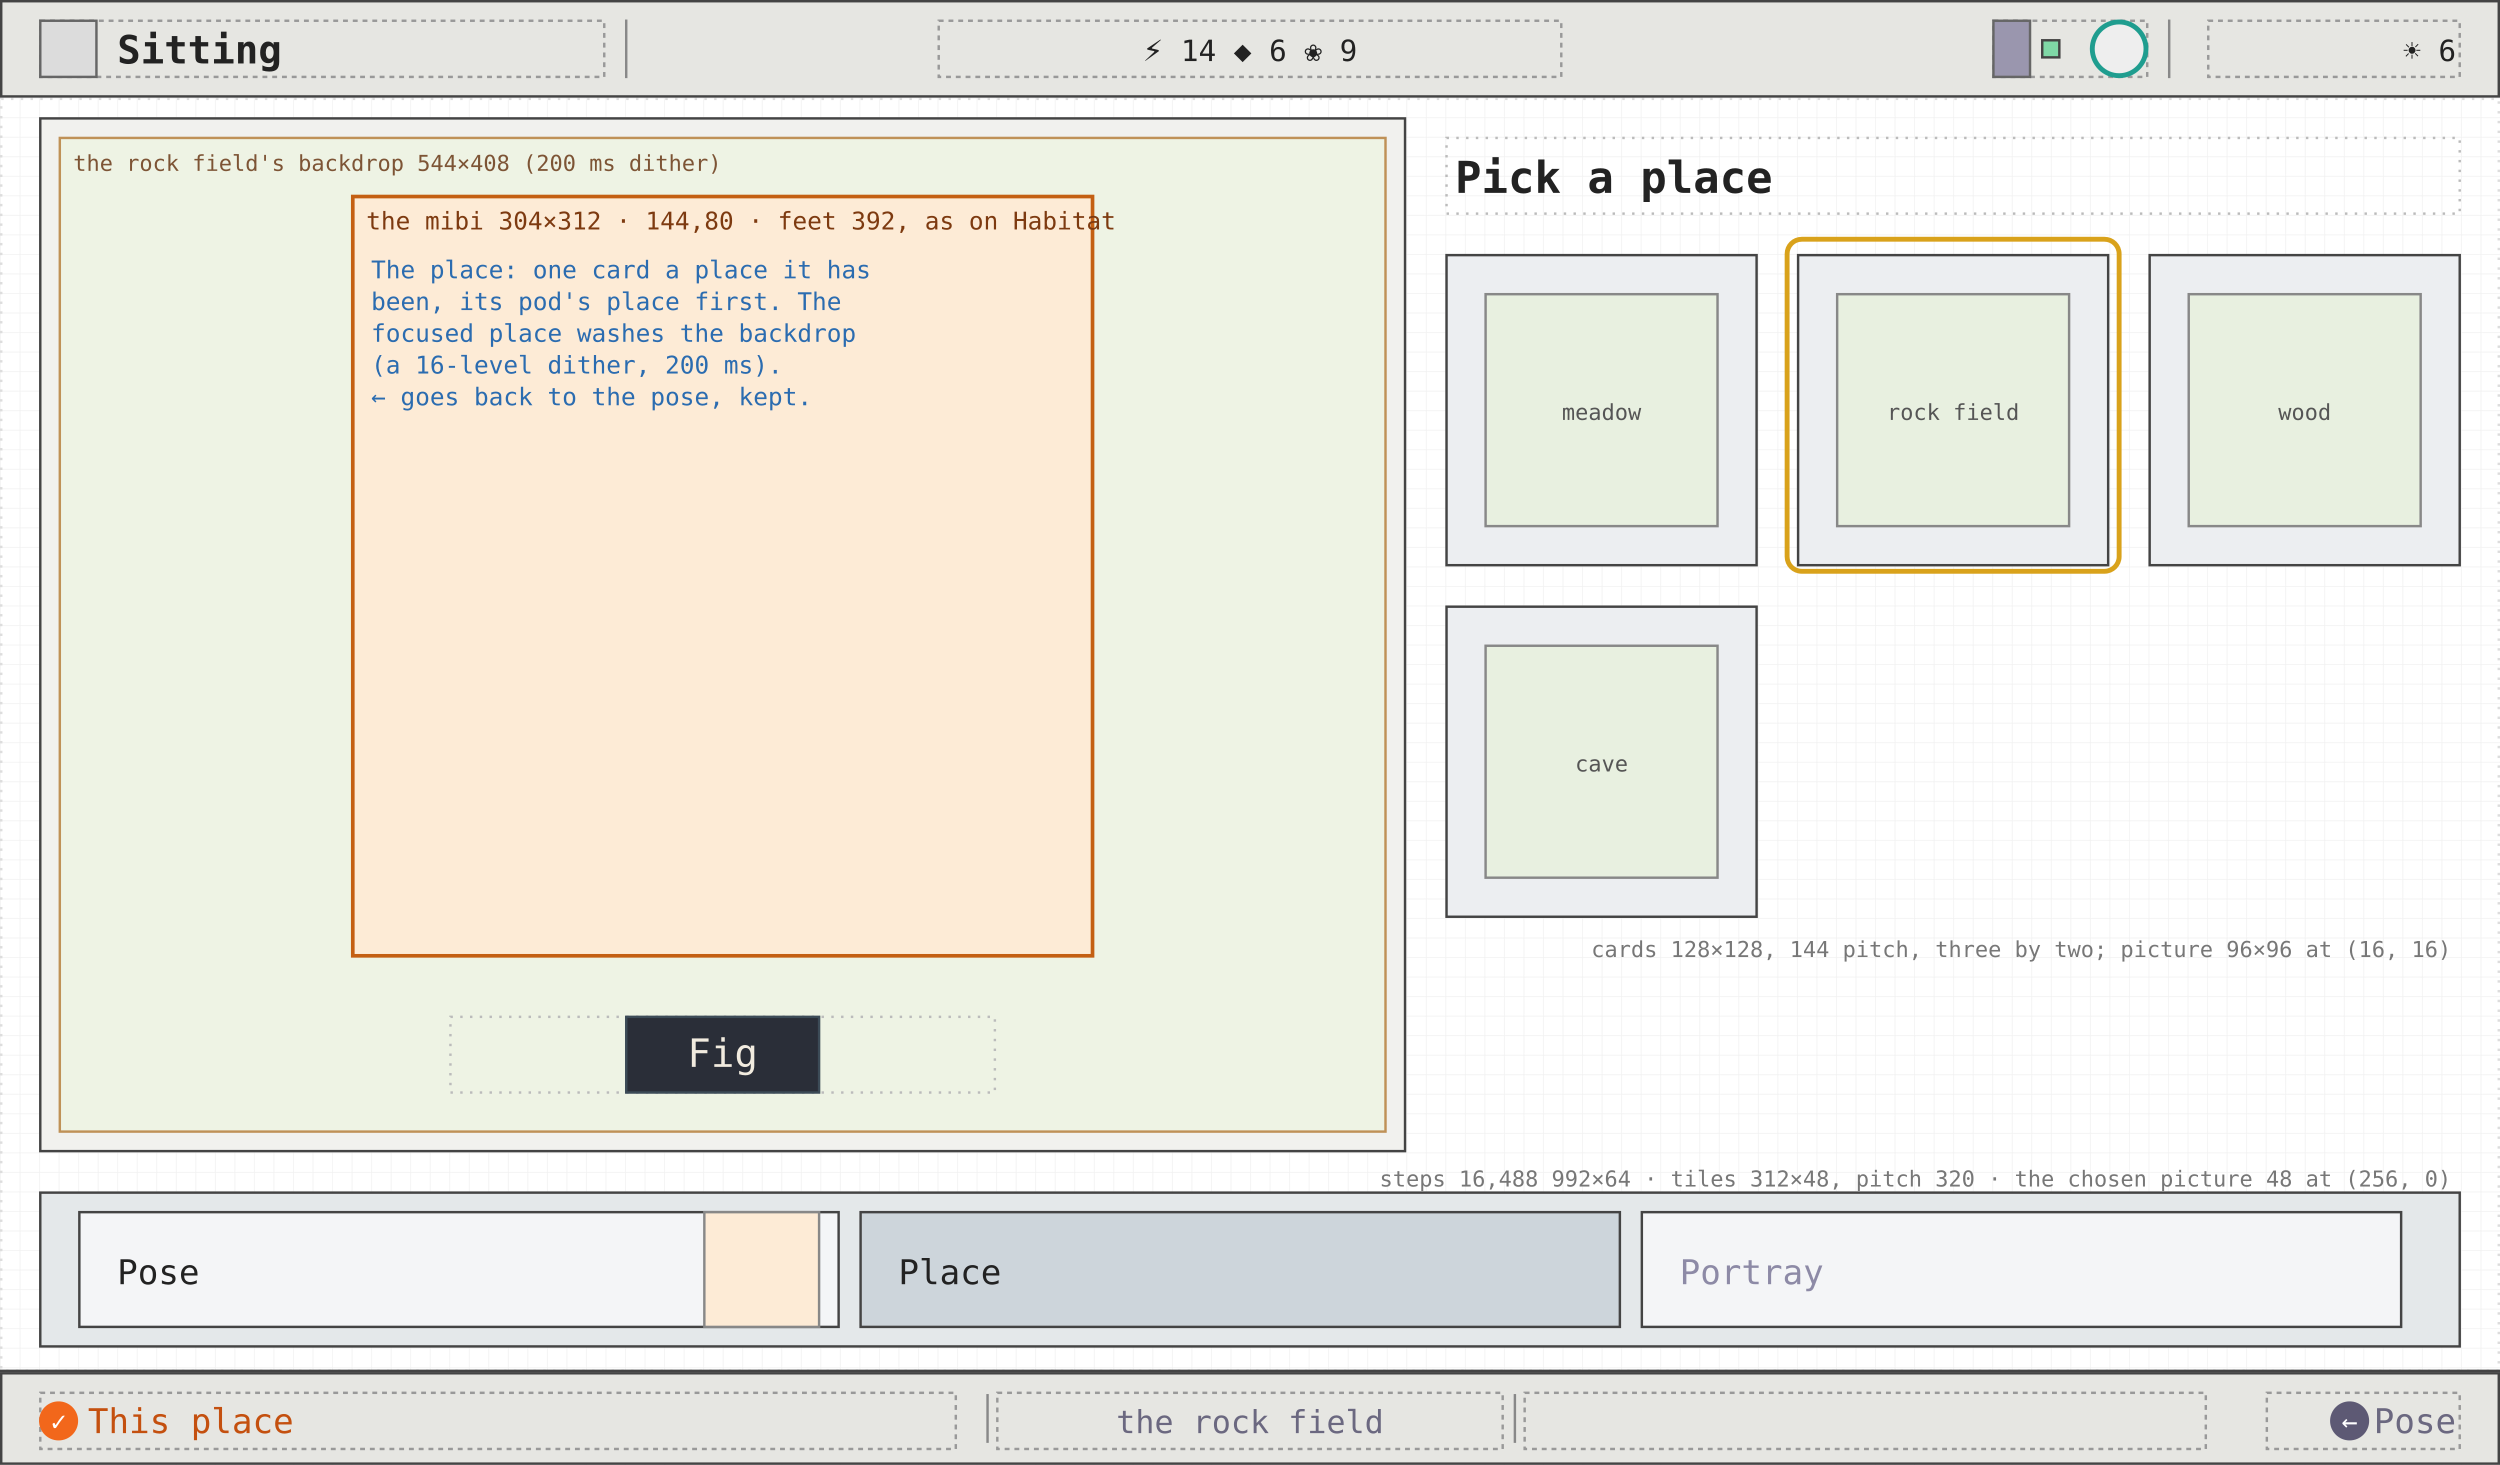
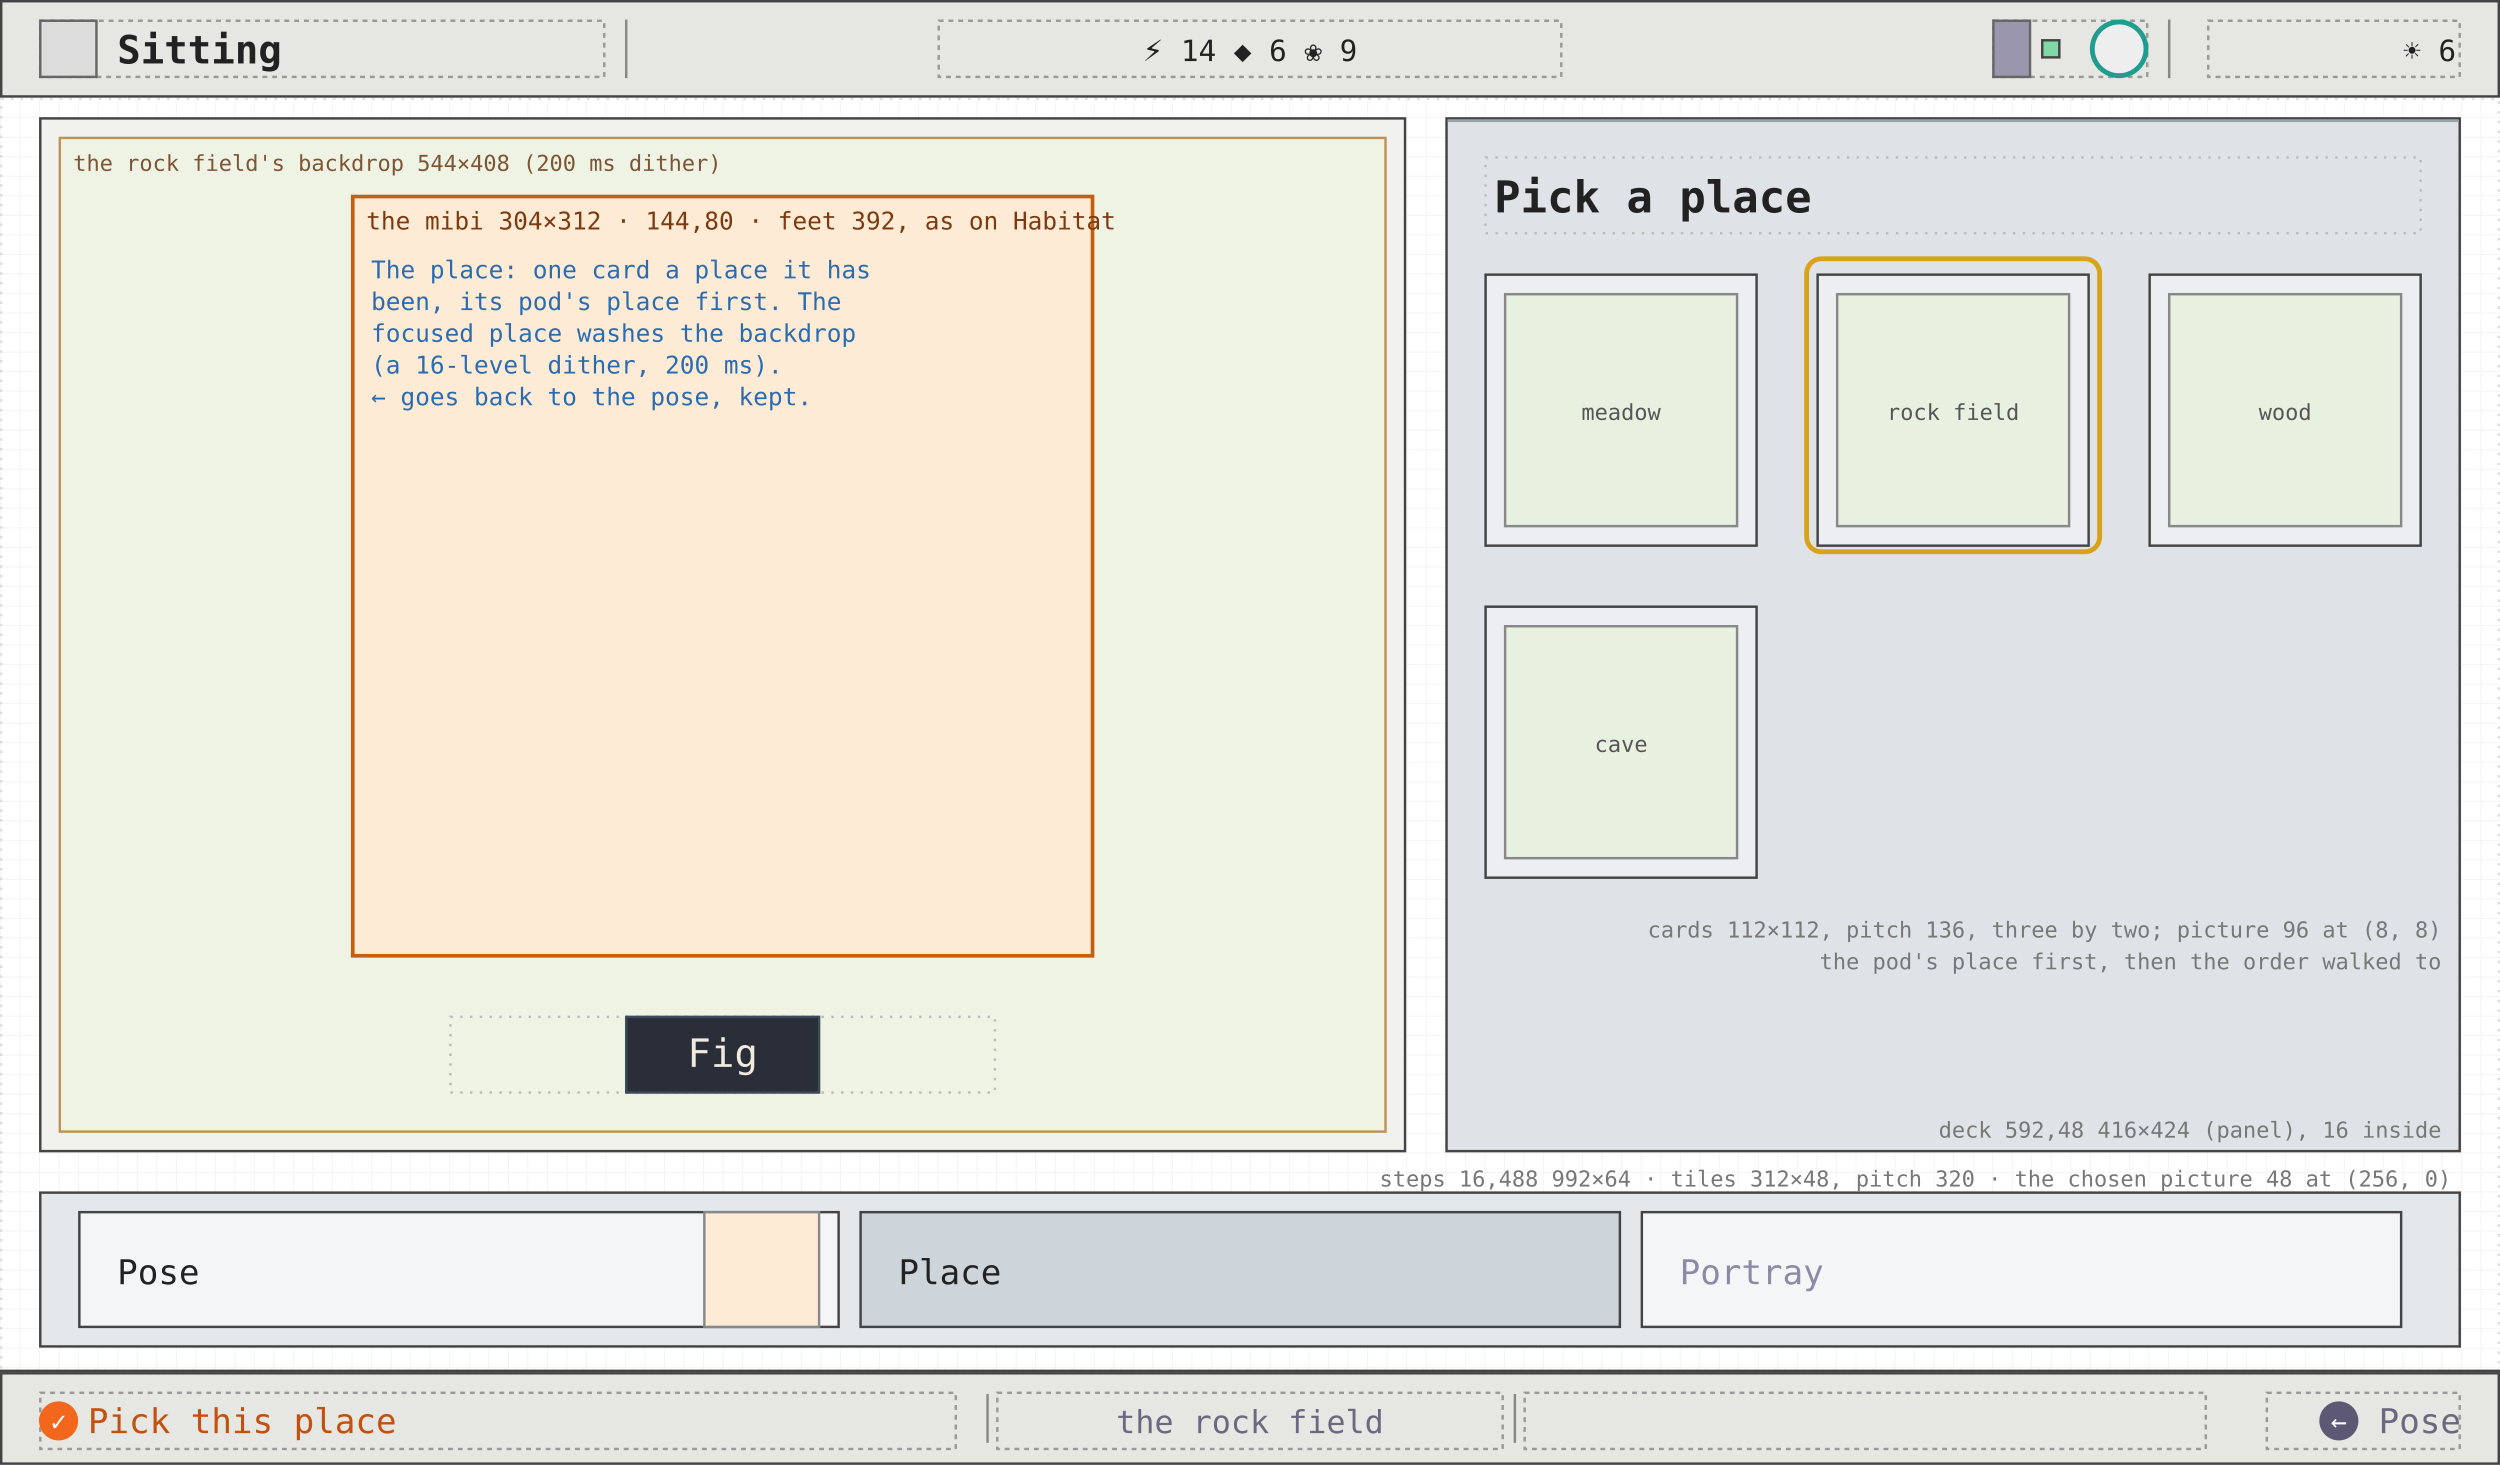
<svg xmlns="http://www.w3.org/2000/svg" viewBox="0 0 1024 600" width="1024" height="600" font-family="ui-monospace, Menlo, Consolas, monospace">
  <defs>
    <pattern id="g8" width="8" height="8" patternUnits="userSpaceOnUse">
      <path d="M8 0H0V8" fill="none" stroke="#efefef" stroke-width="0.5" />
    </pattern>
  </defs>
  <rect width="1024" height="600" fill="#ffffff" />
  <rect width="1024" height="600" fill="url(#g8)" />
  <rect x="0.5" y="40.5" width="1023" height="521" fill="none" stroke="#ddd" stroke-width="1" stroke-dasharray="1 3" />
  <rect x="16.5" y="48.5" width="559" height="423" fill="#f1f1ee" stroke="#444" stroke-width="1" />
  <rect x="24.5" y="56.5" width="543" height="407" fill="#eef3e4" stroke="#bf9157" stroke-width="1" />
  <text x="30" y="70" font-size="9" fill="#7d5435">the rock field's backdrop 544×408 (200 ms dither)</text>
  <rect x="144.5" y="80.5" width="303" height="311" fill="#fdebd6" stroke="#c45f12" stroke-width="1.5" />
  <text x="150" y="94" font-size="10" fill="#7d3a10">the mibi 304×312 · 144,80 · feet 392, as on Habitat</text>
  <text x="152" y="114" font-size="10" fill="#2b6cb0">The place: one card a place it has</text>
  <text x="152" y="127" font-size="10" fill="#2b6cb0">been, its pod's place first. The</text>
  <text x="152" y="140" font-size="10" fill="#2b6cb0">focused place washes the backdrop</text>
  <text x="152" y="153" font-size="10" fill="#2b6cb0">(a 16-level dither, 200 ms).</text>
  <text x="152" y="166" font-size="10" fill="#2b6cb0">← goes back to the pose, kept.</text>
  <rect x="184.5" y="416.5" width="223" height="31" fill="none" stroke="#bbb" stroke-width="1" stroke-dasharray="1 3" />
  <rect x="256.5" y="416.5" width="79" height="31" fill="#2a2e38" stroke="#3c4b57" />
  <text x="296" y="437" font-size="16" fill="#f1ebdf" text-anchor="middle" font-weight="500">Fig</text>
-   <rect x="592.5" y="56.5" width="415" height="31" fill="none" stroke="#bbb" stroke-width="1" stroke-dasharray="1 3" />
-   <text x="596" y="79" font-size="18" fill="#222" font-weight="600">Pick a place</text>
-   <rect x="592.5" y="104.5" width="127" height="127" fill="#eceef1" stroke="#444" stroke-width="1" />
-   <rect x="608.5" y="120.5" width="95" height="95" fill="#e8f0e0" stroke="#888" stroke-width="1" />
-   <text x="656" y="172" font-size="9" fill="#555" text-anchor="middle">meadow</text>
-   <rect x="736.5" y="104.5" width="127" height="127" fill="#eceef1" stroke="#444" stroke-width="1" />
+   <rect x="592.5" y="48.5" width="415" height="423" fill="#dfe3e7" stroke="#444" stroke-width="1" />
+   <line x1="593" y1="49.5" x2="1007" y2="49.5" stroke="#9aa3ab" stroke-width="1" />
+   <text x="1000" y="466" font-size="9" fill="#777" text-anchor="end">deck 592,48 416×424 (panel), 16 inside</text>
+   <rect x="608.5" y="64.5" width="383" height="31" fill="none" stroke="#bbb" stroke-width="1" stroke-dasharray="1 3" />
+   <text x="612" y="87" font-size="18" fill="#222" font-weight="600">Pick a place</text>
+   <rect x="608.5" y="112.5" width="111" height="111" fill="#eceef1" stroke="#444" stroke-width="1" />
+   <rect x="616.5" y="120.5" width="95" height="95" fill="#e8f0e0" stroke="#888" stroke-width="1" />
+   <text x="664" y="172" font-size="9" fill="#555" text-anchor="middle">meadow</text>
+   <rect x="744.5" y="112.5" width="111" height="111" fill="#eceef1" stroke="#444" stroke-width="1" />
  <rect x="752.5" y="120.5" width="95" height="95" fill="#e8f0e0" stroke="#888" stroke-width="1" />
  <text x="800" y="172" font-size="9" fill="#555" text-anchor="middle">rock field</text>
-   <rect x="732" y="98" width="136" height="136" fill="none" stroke="#d9a21b" stroke-width="2" rx="6" />
-   <rect x="880.5" y="104.5" width="127" height="127" fill="#eceef1" stroke="#444" stroke-width="1" />
-   <rect x="896.5" y="120.5" width="95" height="95" fill="#e8f0e0" stroke="#888" stroke-width="1" />
-   <text x="944" y="172" font-size="9" fill="#555" text-anchor="middle">wood</text>
-   <rect x="592.5" y="248.5" width="127" height="127" fill="#eceef1" stroke="#444" stroke-width="1" />
-   <rect x="608.5" y="264.5" width="95" height="95" fill="#e8f0e0" stroke="#888" stroke-width="1" />
-   <text x="656" y="316" font-size="9" fill="#555" text-anchor="middle">cave</text>
-   <text x="1004" y="392" font-size="9" fill="#777" text-anchor="end">cards 128×128, 144 pitch, three by two; picture 96×96 at (16, 16)</text>
+   <rect x="880.5" y="112.5" width="111" height="111" fill="#eceef1" stroke="#444" stroke-width="1" />
+   <rect x="888.5" y="120.5" width="95" height="95" fill="#e8f0e0" stroke="#888" stroke-width="1" />
+   <text x="936" y="172" font-size="9" fill="#555" text-anchor="middle">wood</text>
+   <rect x="608.5" y="248.5" width="111" height="111" fill="#eceef1" stroke="#444" stroke-width="1" />
+   <rect x="616.5" y="256.5" width="95" height="95" fill="#e8f0e0" stroke="#888" stroke-width="1" />
+   <text x="664" y="308" font-size="9" fill="#555" text-anchor="middle">cave</text>
+   <rect x="740" y="106" width="120" height="120" fill="none" stroke="#d9a21b" stroke-width="2" rx="6" />
+   <text x="1000" y="384" font-size="9" fill="#777" text-anchor="end">cards 112×112, pitch 136, three by two; picture 96 at (8, 8)</text>
+   <text x="1000" y="397" font-size="9" fill="#777" text-anchor="end">the pod's place first, then the order walked to</text>
  <rect x="16.5" y="488.5" width="991" height="63" fill="#e4e8ea" stroke="#444" stroke-width="1" />
  <rect x="32.5" y="496.5" width="311" height="47" fill="#f4f5f7" stroke="#444" stroke-width="1" />
  <text x="48" y="526" font-size="14" fill="#222">Pose</text>
  <rect x="288.5" y="496.5" width="47" height="47" fill="#fdebd6" stroke="#888" stroke-width="1" />
  <rect x="352.5" y="496.5" width="311" height="47" fill="#cdd5db" stroke="#444" stroke-width="1" />
  <text x="368" y="526" font-size="14" fill="#222">Place</text>
  <rect x="672.5" y="496.5" width="311" height="47" fill="#f4f5f7" stroke="#444" stroke-width="1" />
  <text x="688" y="526" font-size="14" fill="#8d8aa6">Portray</text>
  <text x="1004" y="486" font-size="9" fill="#777" text-anchor="end">steps 16,488 992×64 · tiles 312×48, pitch 320 · the chosen picture 48 at (256, 0)</text>
  <rect x="0.5" y="0.5" width="1023" height="39" fill="#e6e6e2" stroke="#444" stroke-width="1" />
  <rect x="16.5" y="8.5" width="231" height="23" fill="none" stroke="#999" stroke-width="1" stroke-dasharray="2 2" />
  <rect x="16.5" y="8.5" width="23" height="23" fill="#dcdcdc" stroke="#666" stroke-width="1" />
  <text x="48" y="26" font-size="16" fill="#222" font-weight="600">Sitting</text>
  <line x1="256.5" y1="8" x2="256.5" y2="32" stroke="#888" stroke-width="1" />
  <line x1="888.5" y1="8" x2="888.5" y2="32" stroke="#888" stroke-width="1" />
  <rect x="384.5" y="8.5" width="255" height="23" fill="none" stroke="#999" stroke-width="1" stroke-dasharray="2 2" />
  <text x="512" y="25" font-size="12" fill="#222" text-anchor="middle">⚡ 14   ◆ 6   ❀ 9</text>
  <rect x="816.5" y="8.5" width="63" height="23" fill="none" stroke="#999" stroke-width="1" stroke-dasharray="2 2" />
  <rect x="816.5" y="8.5" width="15" height="23" fill="#9a96ae" stroke="#666" stroke-width="1" />
  <rect x="836.5" y="16.5" width="7" height="7" fill="#7fd8a6" stroke="#444" stroke-width="1" />
  <circle cx="868" cy="20" r="11" fill="#eee" stroke="#1f9d8f" stroke-width="2" />
  <rect x="904.5" y="8.5" width="103" height="23" fill="none" stroke="#999" stroke-width="1" stroke-dasharray="2 2" />
  <text x="1006" y="25" font-size="12" fill="#222" text-anchor="end">☀ 6</text>
  <line x1="0" y1="561.5" x2="1024" y2="561.5" stroke="#444" stroke-width="1" />
  <rect x="0.5" y="562.5" width="1023" height="37" fill="#e6e6e2" stroke="#444" stroke-width="1" />
  <rect x="16.5" y="570.5" width="375" height="23" fill="none" stroke="#999" stroke-width="1" stroke-dasharray="2 2" />
  <rect x="408.5" y="570.5" width="207" height="23" fill="none" stroke="#999" stroke-width="1" stroke-dasharray="2 2" />
  <rect x="624.5" y="570.5" width="279" height="23" fill="none" stroke="#999" stroke-width="1" stroke-dasharray="2 2" />
  <rect x="928.5" y="570.5" width="79" height="23" fill="none" stroke="#999" stroke-width="1" stroke-dasharray="2 2" />
  <line x1="404.5" y1="571" x2="404.5" y2="591" stroke="#888" stroke-width="1" />
  <line x1="620.5" y1="571" x2="620.5" y2="591" stroke="#888" stroke-width="1" />
  <circle cx="24" cy="582" r="8" fill="#f2671b" />
  <text x="24" y="586" font-size="11" fill="#fff" text-anchor="middle">✓</text>
-   <text x="36" y="587" font-size="14" fill="#c4500f">This place</text>
+   <text x="36" y="587" font-size="14" fill="#c4500f">Pick this place</text>
  <text x="512" y="587" font-size="13" fill="#6b6880" text-anchor="middle">the rock field</text>
-   <circle cx="962.4" cy="582" r="8" fill="#5d5974" />
-   <text x="962.4" y="586" font-size="11" fill="#fff" text-anchor="middle">←</text>
-   <text x="1006" y="587" font-size="14" fill="#6b6880" text-anchor="end">Pose</text>
+   <circle cx="958" cy="582" r="8" fill="#5d5974" />
+   <text x="958" y="586" font-size="11" fill="#fff" text-anchor="middle">←</text>
+   <text x="1008" y="587" font-size="14" fill="#6b6880" text-anchor="end" textLength="38" lengthAdjust="spacingAndGlyphs">Pose</text>
</svg>
